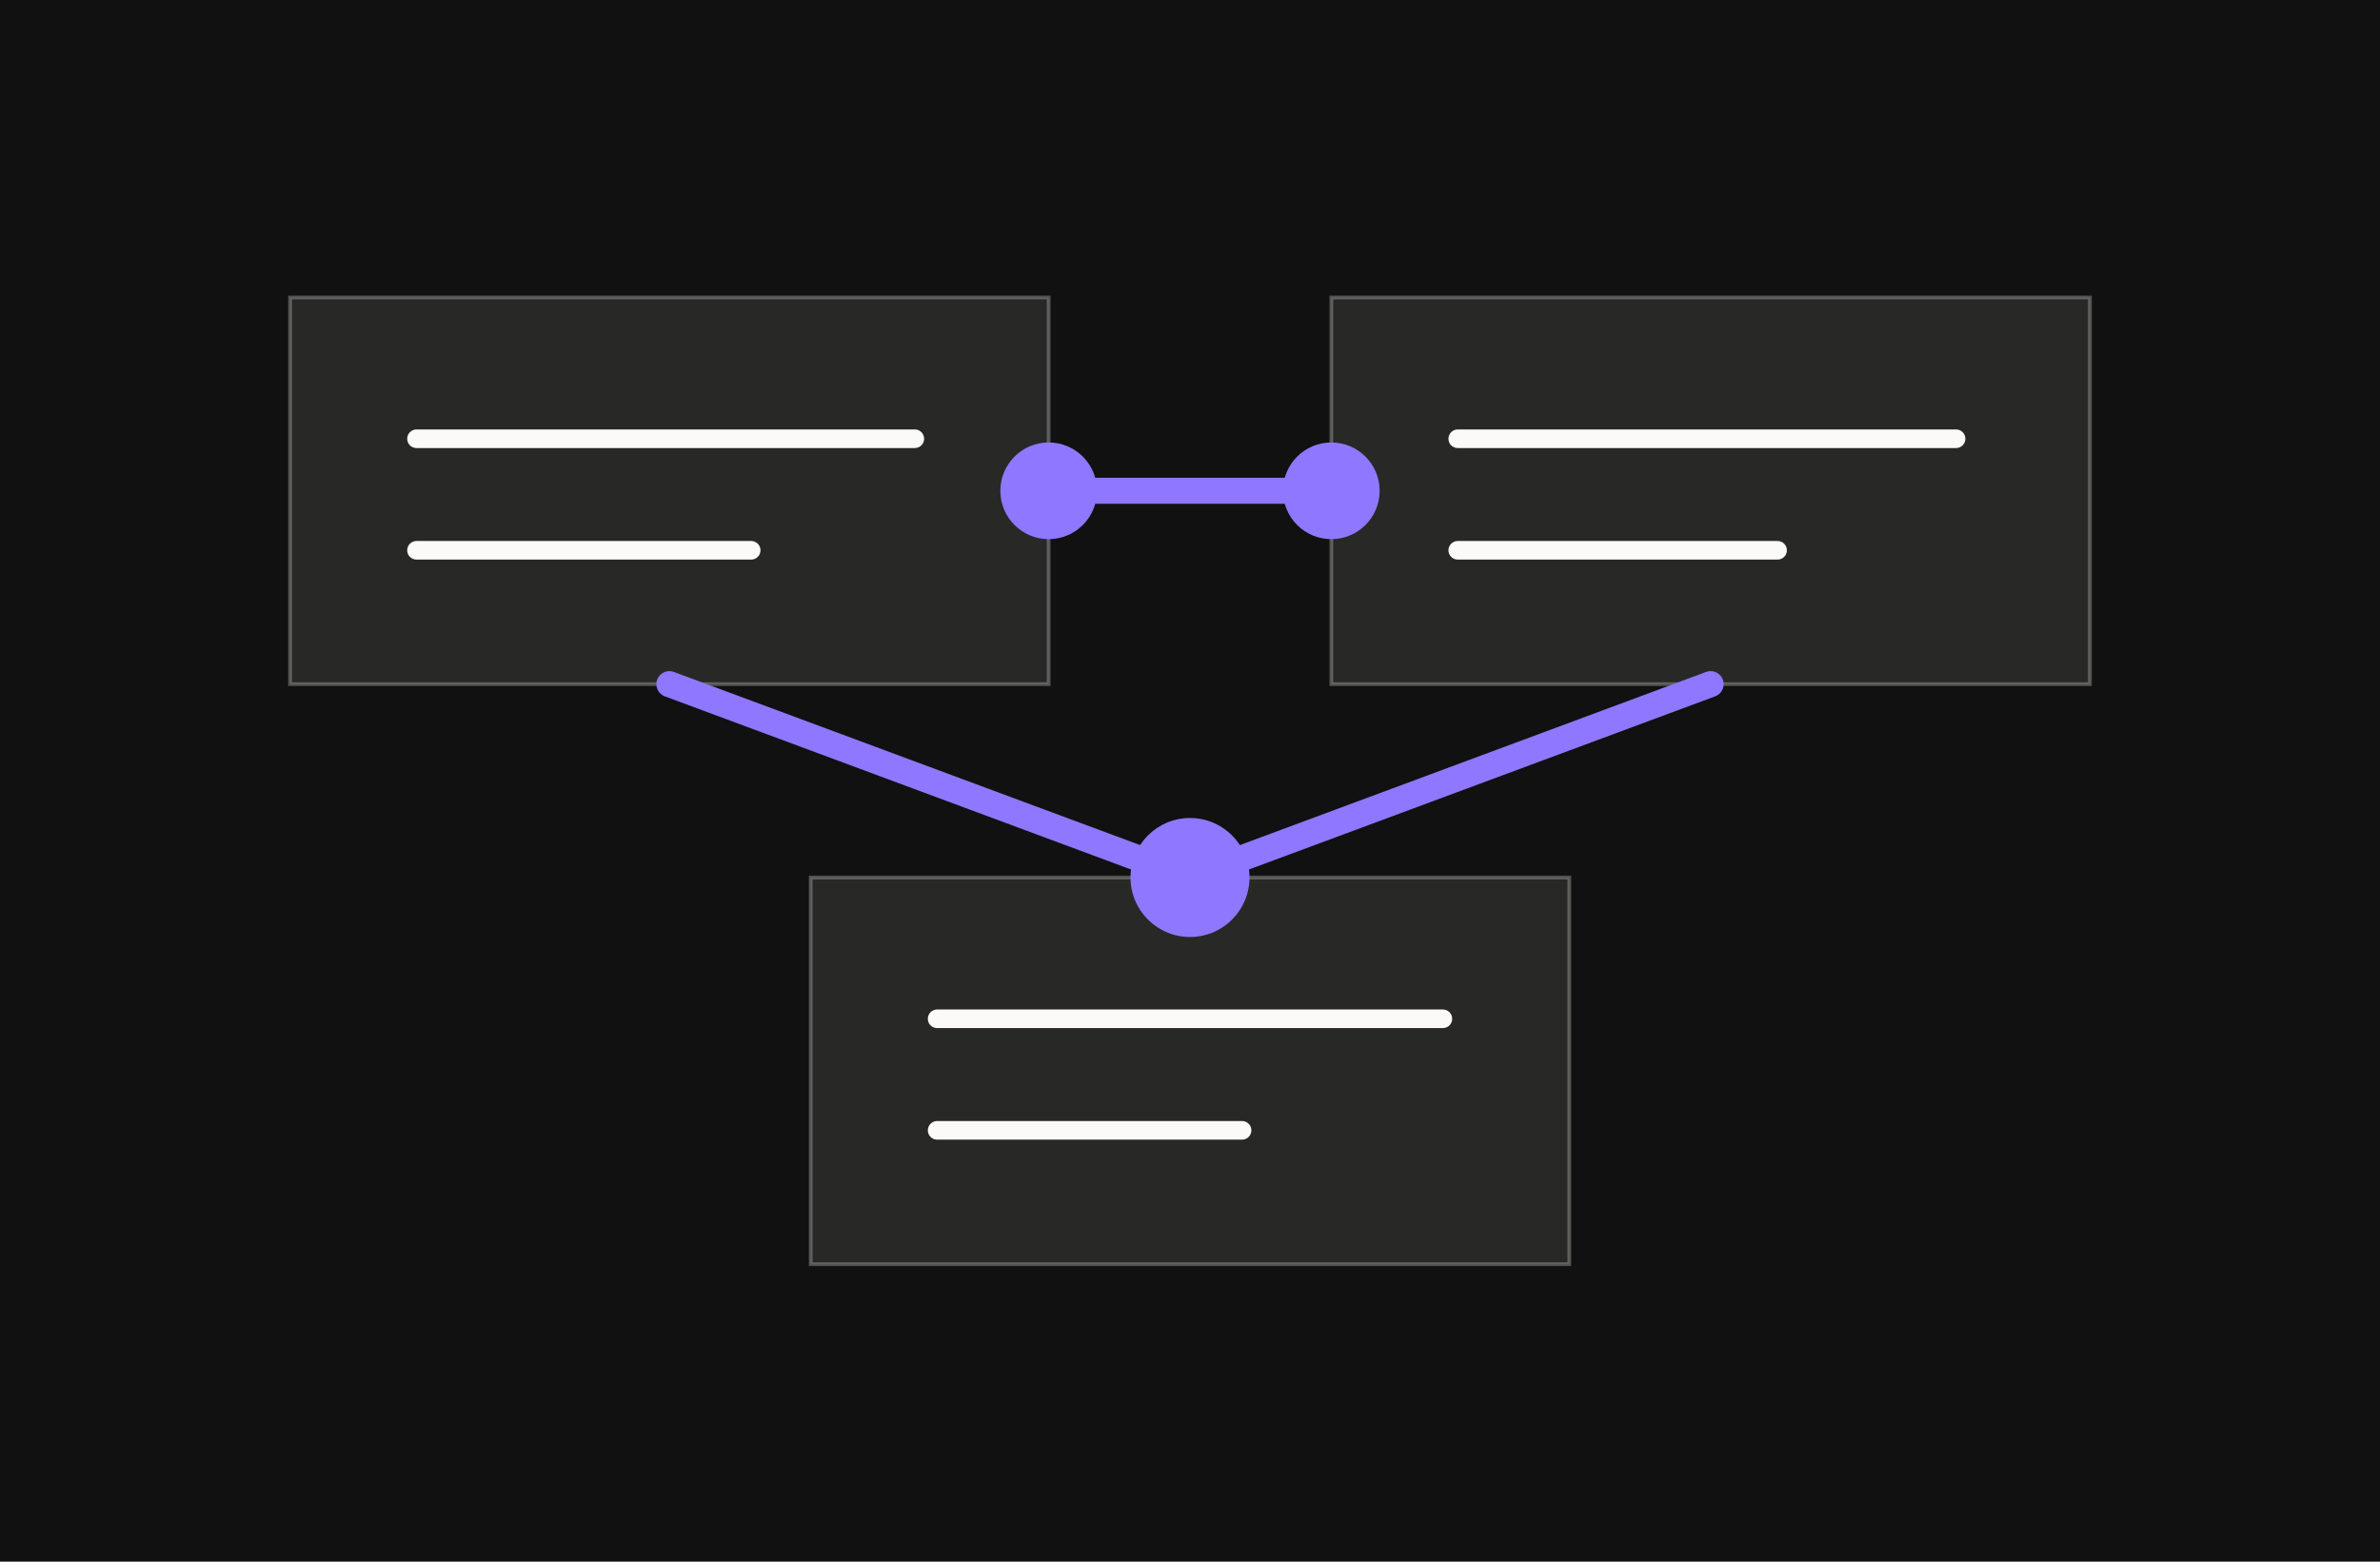
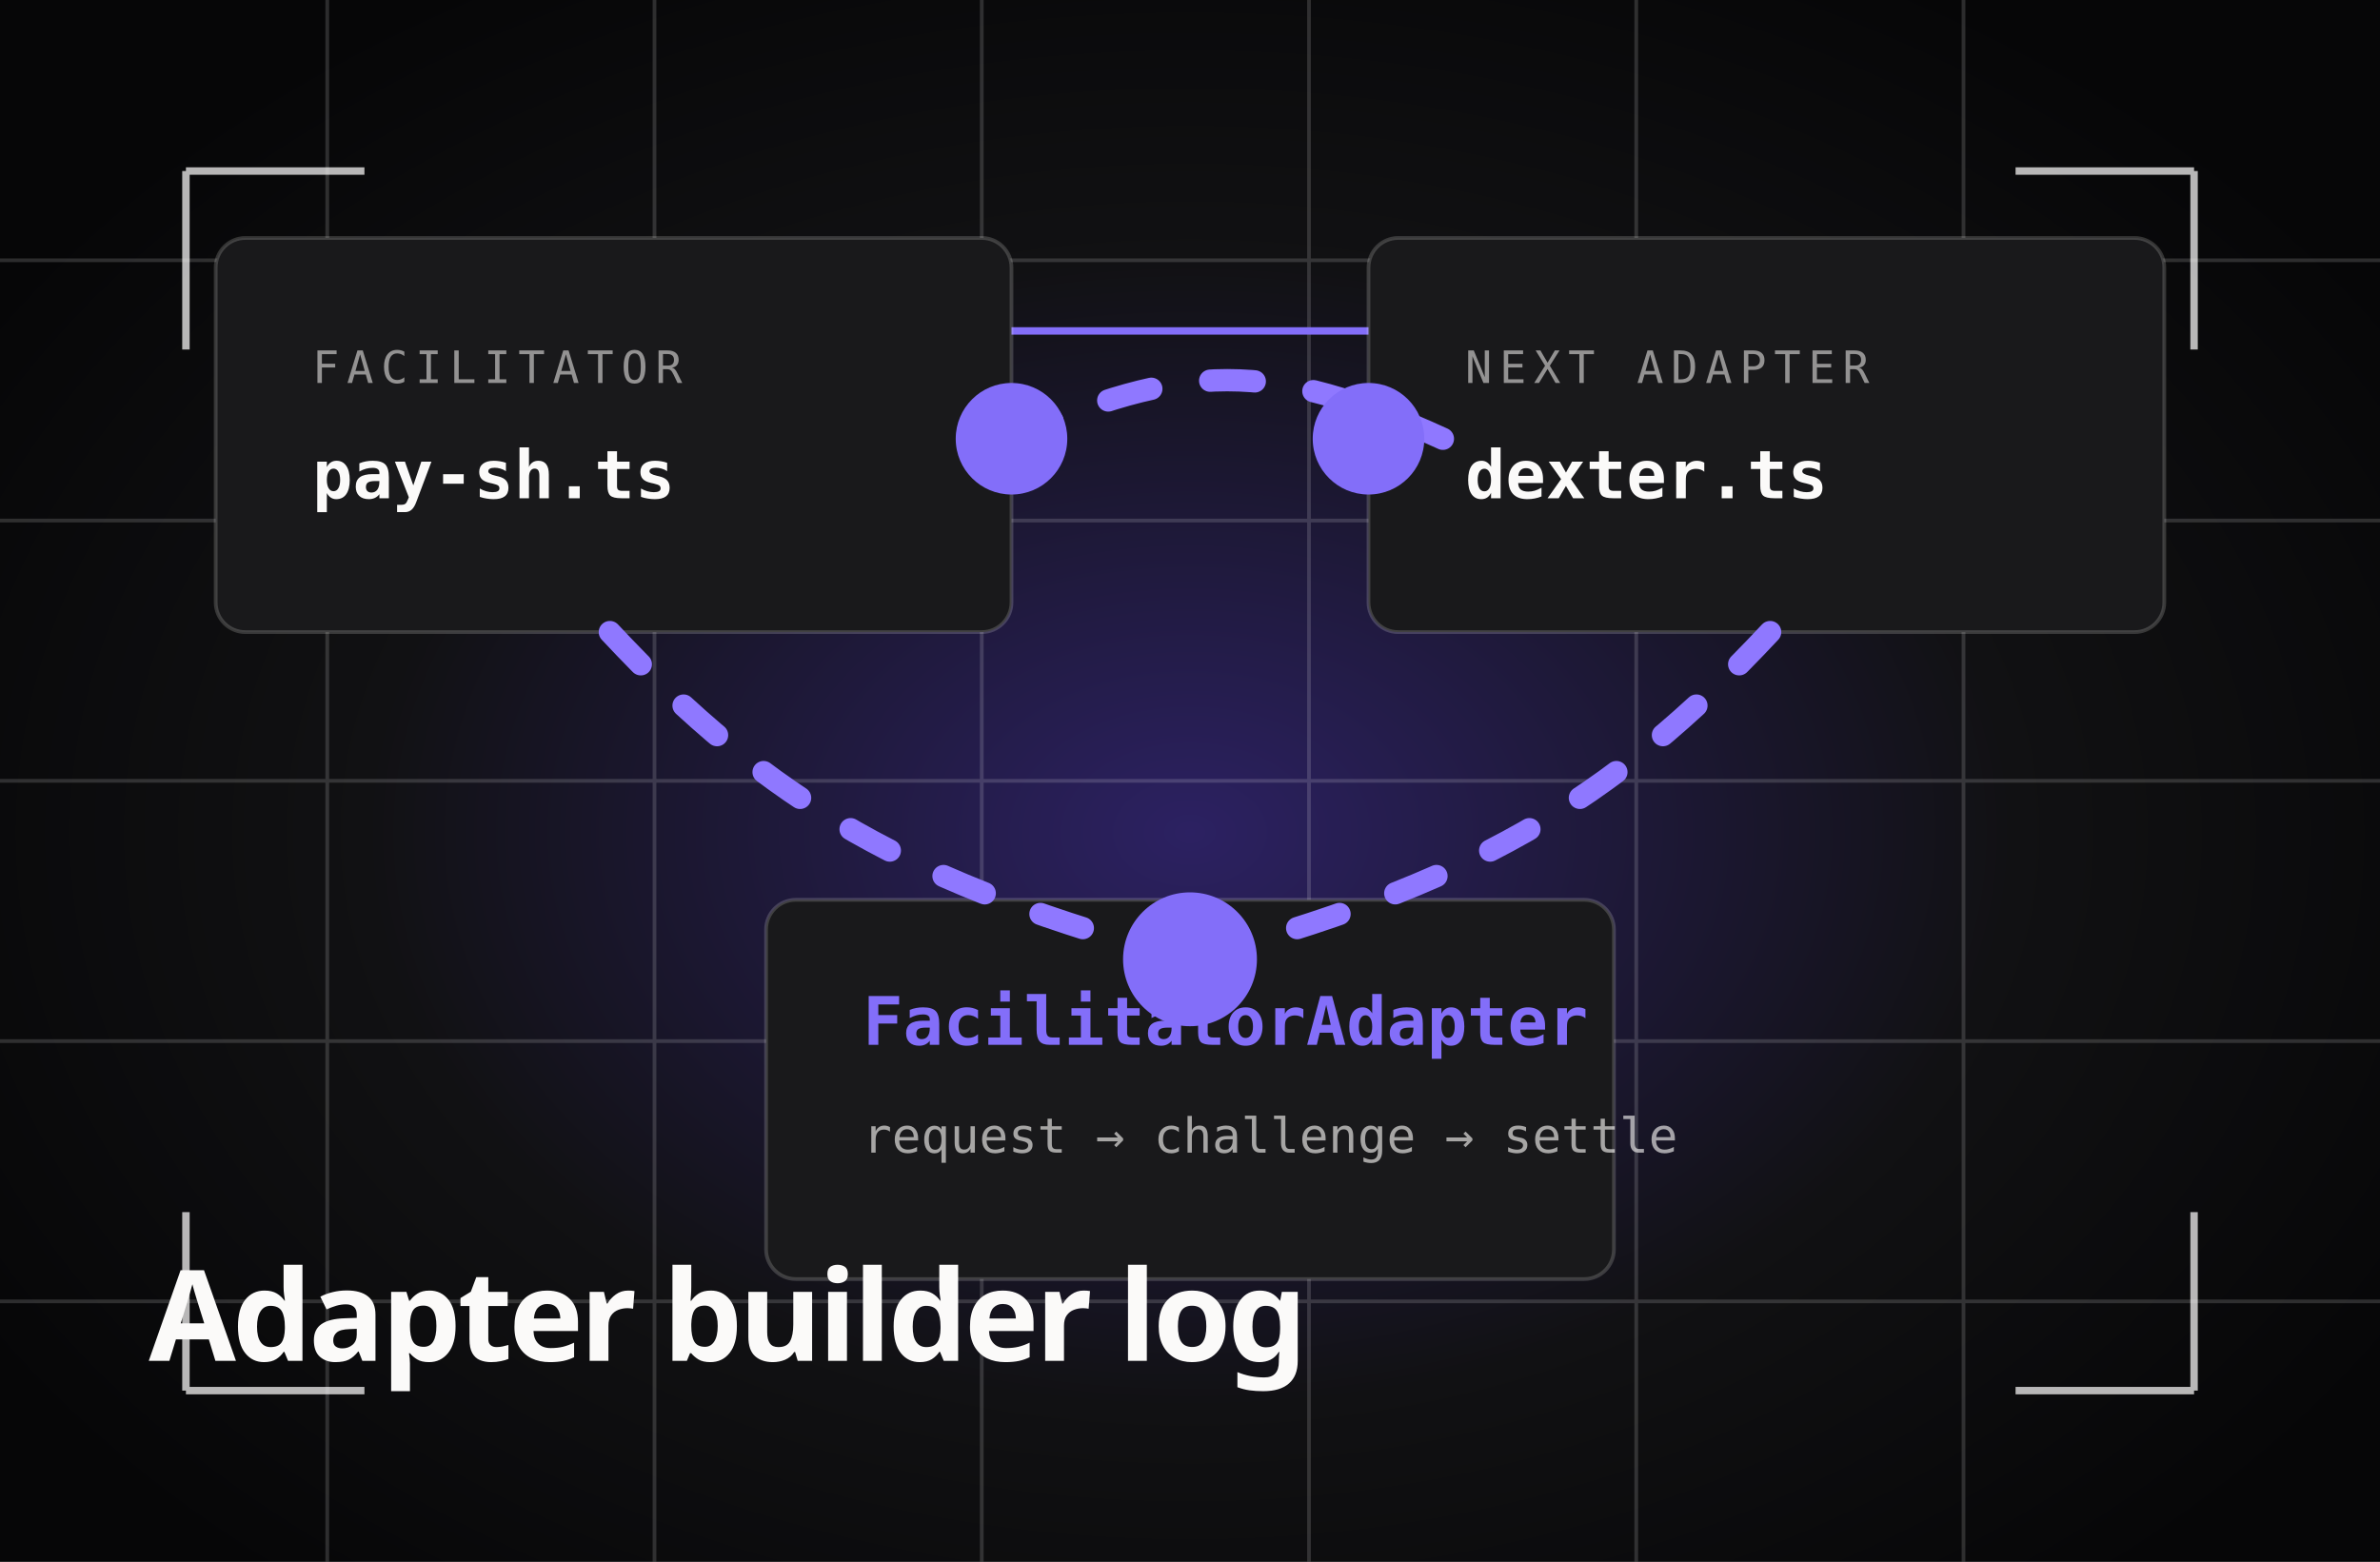
<svg xmlns="http://www.w3.org/2000/svg" width="640" height="420" viewBox="0 0 640 420" fill="none">
-   <rect width="640" height="420" fill="#111111" />
-   <path d="M78 80H282V184H78V80ZM358 80H562V184H358V80ZM218 236H422V340H218V236Z" fill="#FBFAF9" fill-opacity=".1" stroke="#FBFAF9" stroke-opacity=".28" />
-   <path d="M282 132H358M180 184L320 236M460 184L320 236" stroke="#8F78FF" stroke-width="7" stroke-linecap="round" />
-   <path d="M112 118H246M112 148H202M392 118H526M392 148H478M252 274H388M252 304H334" stroke="#FBFAF9" stroke-width="5" stroke-linecap="round" />
-   <circle cx="282" cy="132" r="13" fill="#8F78FF" />
-   <circle cx="358" cy="132" r="13" fill="#8F78FF" />
-   <circle cx="320" cy="236" r="16" fill="#8F78FF" />
+   <style>
+     .route { stroke-dasharray: 12 16; animation: route 12s linear infinite; }
+     .scan { animation: scan 5s ease-in-out infinite; }
+     .node { animation: node 3.8s ease-in-out infinite; transform-origin: center; }
+     @keyframes route {
+       to { stroke-dashoffset: -180; }
+     }
+     @keyframes scan {
+       0%, 100% { transform: translateY(0); opacity: .18; }
+       50% { transform: translateY(86px); opacity: .52; }
+     }
+     @keyframes node {
+       0%, 100% { opacity: .75; transform: scale(1); }
+       50% { opacity: 1; transform: scale(1.08); }
+     }
+     @media (prefers-reduced-motion: reduce) {
+       .route, .scan, .node { animation: none; }
+     }
+   </style>
+   <rect width="640" height="420" fill="#0B0B0C" />
+   <rect width="640" height="420" fill="url(#glow)" />
+   <g opacity=".16">
+     <path d="M0 70H640M0 140H640M0 210H640M0 280H640M0 350H640" stroke="#FBFAF9" />
+     <path d="M88 0V420M176 0V420M264 0V420M352 0V420M440 0V420M528 0V420" stroke="#FBFAF9" />
+   </g>
+   <path class="scan" d="M72 88H568V90H72V88Z" fill="#836EF9" />
+   <rect x="58" y="64" width="214" height="106" rx="8" fill="#19191B" stroke="#FBFAF9" stroke-opacity=".18" />
+   <rect x="368" y="64" width="214" height="106" rx="8" fill="#19191B" stroke="#FBFAF9" stroke-opacity=".18" />
+   <rect x="206" y="242" width="228" height="102" rx="8" fill="#19191B" stroke="#FBFAF9" stroke-opacity=".18" />
+   <path class="route" d="M272 118C318 97 342 97 388 118M164 170C207 216 245 238 320 258M476 170C433 216 395 238 320 258" stroke="#8F78FF" stroke-width="6" stroke-linecap="round" />
+   <circle class="node" cx="272" cy="118" r="15" fill="#836EF9" />
+   <circle class="node" cx="368" cy="118" r="15" fill="#836EF9" />
+   <circle class="node" cx="320" cy="258" r="18" fill="#836EF9" />
+   <text x="84" y="103" fill="#FBFAF9" fill-opacity=".54" font-family="ui-monospace, SFMono-Regular, Menlo, monospace" font-size="12" letter-spacing="2">FACILITATOR</text>
+   <text x="84" y="134" fill="#FBFAF9" font-family="ui-monospace, SFMono-Regular, Menlo, monospace" font-size="18" font-weight="700">pay-sh.ts</text>
+   <text x="394" y="103" fill="#FBFAF9" fill-opacity=".54" font-family="ui-monospace, SFMono-Regular, Menlo, monospace" font-size="12" letter-spacing="2">NEXT ADAPTER</text>
+   <text x="394" y="134" fill="#FBFAF9" font-family="ui-monospace, SFMono-Regular, Menlo, monospace" font-size="18" font-weight="700">dexter.ts</text>
+   <text x="232" y="281" fill="#836EF9" font-family="ui-monospace, SFMono-Regular, Menlo, monospace" font-size="18" font-weight="700">FacilitatorAdapter</text>
+   <text x="232" y="310" fill="#FBFAF9" fill-opacity=".62" font-family="ui-monospace, SFMono-Regular, Menlo, monospace" font-size="13">request → challenge → settle</text>
+   <g opacity=".72">
+     <path d="M50 46H98M50 46V94M590 46H542M590 46V94M50 374H98M50 374V326M590 374H542M590 374V326" stroke="#FBFAF9" stroke-width="2" />
+   </g>
+   <text x="40" y="366" fill="#FBFAF9" font-family="ui-sans-serif, system-ui, sans-serif" font-size="34" font-weight="650" letter-spacing="-1">Adapter builder log</text>
+   <defs>
+     <radialGradient id="glow" cx="0" cy="0" r="1" gradientTransform="translate(320 224) rotate(90) scale(268 384)" gradientUnits="userSpaceOnUse">
+       <stop stop-color="#2C2162" />
+       <stop offset=".58" stop-color="#111113" />
+       <stop offset="1" stop-color="#060607" />
+     </radialGradient>
+   </defs>
</svg>
